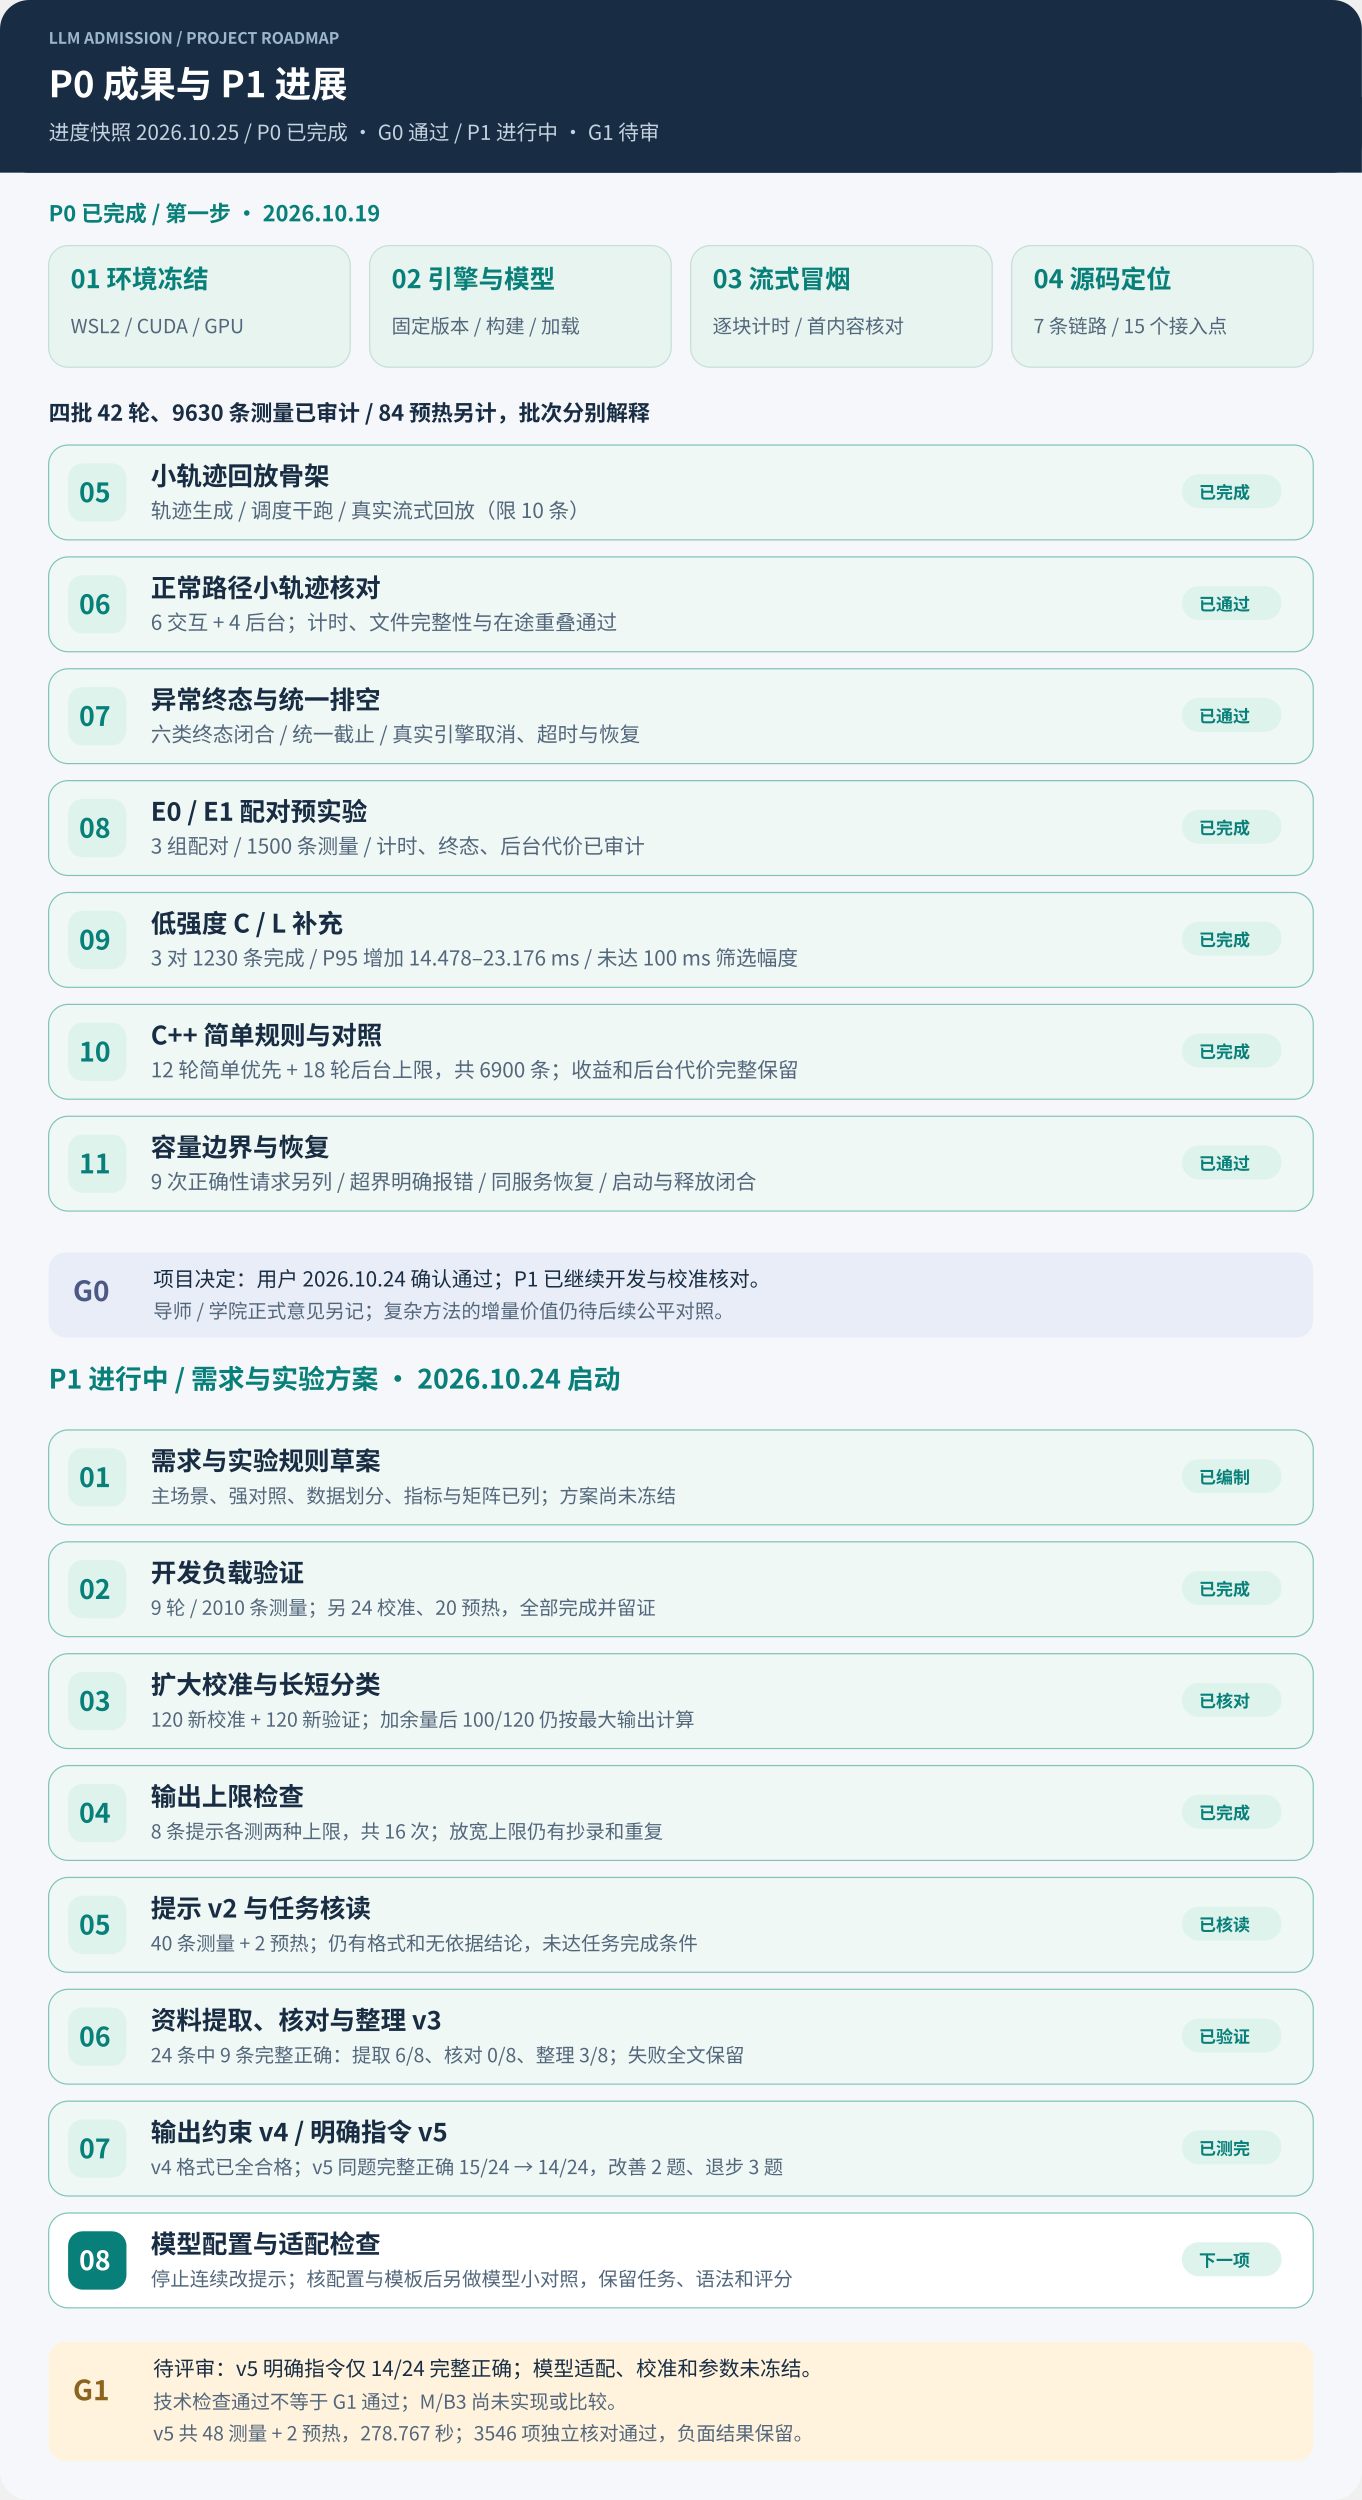
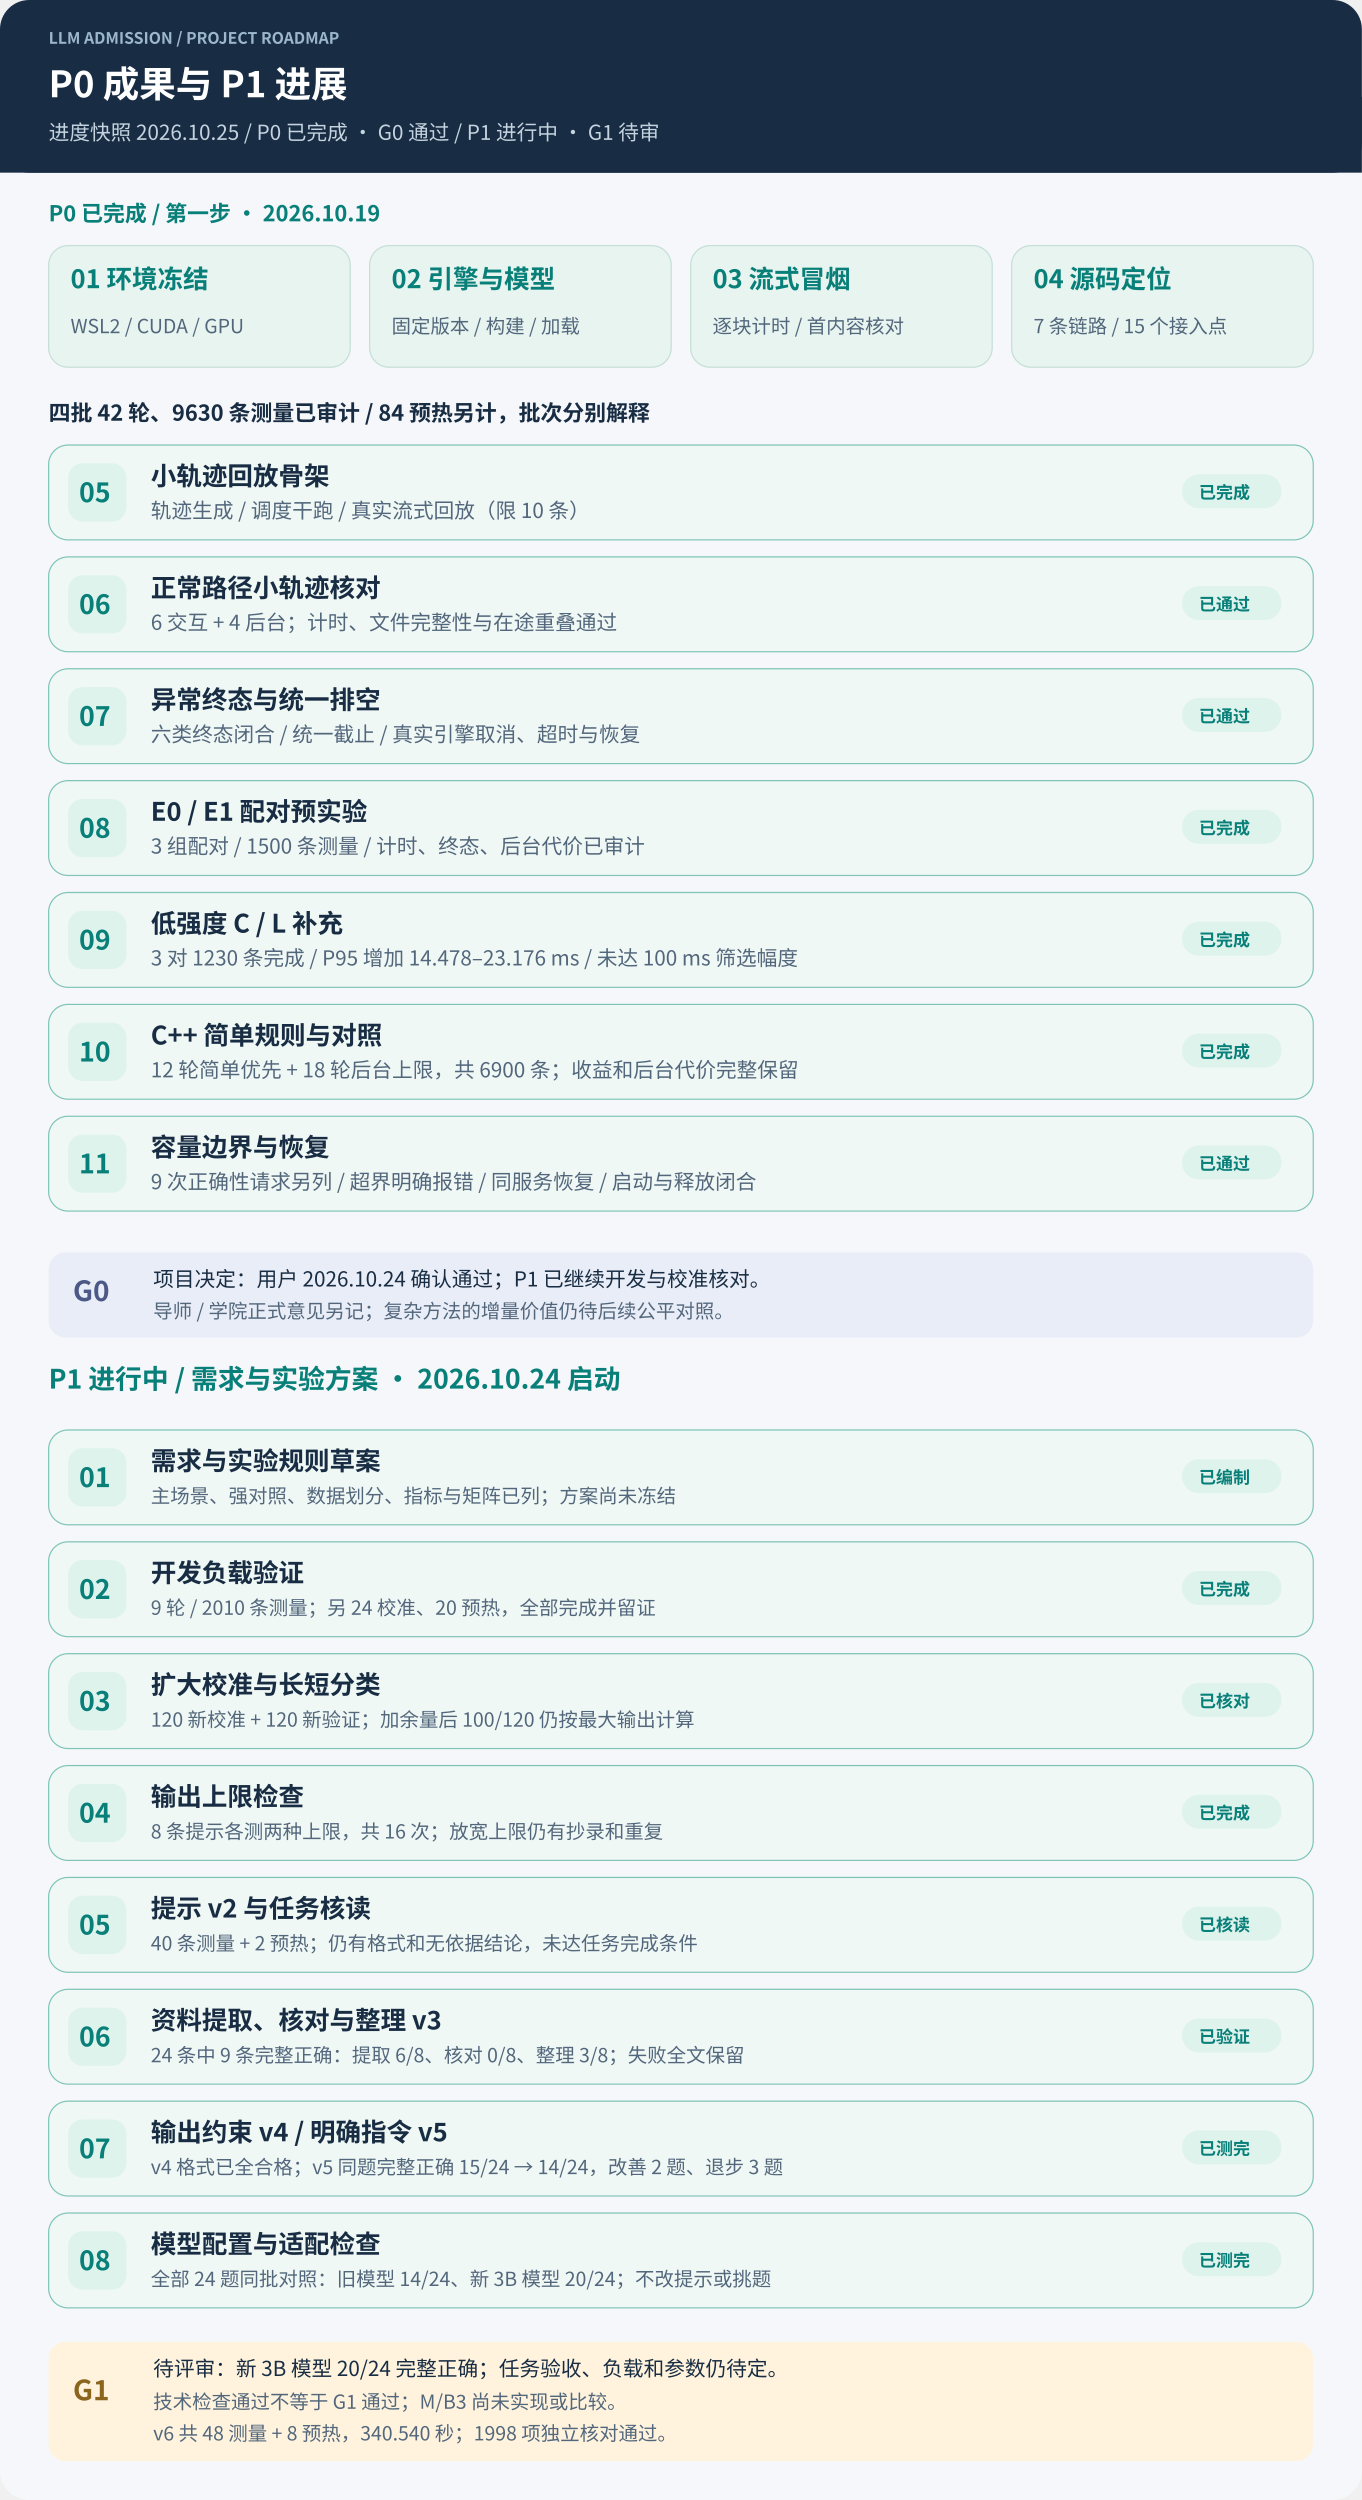
<svg xmlns="http://www.w3.org/2000/svg" width="1120" height="2056" viewBox="0 0 1120 2056" role="img" aria-labelledby="title desc">
  <g font-family="Segoe UI, PingFang SC, Microsoft YaHei, Noto Sans CJK SC, sans-serif">
    <rect x="0" y="0" width="1120" height="2056" rx="24" fill="#f5f7fa" stroke="none" />
    <rect x="0" y="0" width="1120" height="142" rx="24" fill="#182d43" stroke="none" />
    <rect x="0" y="80" width="1120" height="62" rx="0" fill="#182d43" stroke="none" />
    <text x="40" y="36" font-size="13" fill="#9cb6cc" font-weight="600">LLM ADMISSION / PROJECT ROADMAP</text>
    <text x="40" y="80" font-size="30" fill="#ffffff" font-weight="700">P0 成果与 P1 进展</text>
    <text x="40" y="115" font-size="17" fill="#c4d3df" font-weight="400">进度快照 2026.10.25  /  P0 已完成 · G0 通过  /  P1 进行中 · G1 待审</text>
    <text x="40" y="182" font-size="18" fill="#087f78" font-weight="600">P0 已完成  /  第一步 · 2026.10.19</text>
    <rect x="40" y="202" width="248" height="100" rx="16" fill="#e7f4ef" stroke="#c4dfd5" />
    <text x="58" y="237" font-size="21" fill="#087f78" font-weight="600">01  环境冻结</text>
    <text x="58" y="274" font-size="16" fill="#53677c" font-weight="400">WSL2 / CUDA / GPU</text>
    <rect x="304" y="202" width="248" height="100" rx="16" fill="#e7f4ef" stroke="#c4dfd5" />
    <text x="322" y="237" font-size="21" fill="#087f78" font-weight="600">02  引擎与模型</text>
    <text x="322" y="274" font-size="16" fill="#53677c" font-weight="400">固定版本 / 构建 / 加载</text>
    <rect x="568" y="202" width="248" height="100" rx="16" fill="#e7f4ef" stroke="#c4dfd5" />
    <text x="586" y="237" font-size="21" fill="#087f78" font-weight="600">03  流式冒烟</text>
    <text x="586" y="274" font-size="16" fill="#53677c" font-weight="400">逐块计时 / 首内容核对</text>
    <rect x="832" y="202" width="248" height="100" rx="16" fill="#e7f4ef" stroke="#c4dfd5" />
    <text x="850" y="237" font-size="21" fill="#087f78" font-weight="600">04  源码定位</text>
    <text x="850" y="274" font-size="16" fill="#53677c" font-weight="400">7 条链路 / 15 个接入点</text>
    <text x="40" y="346" font-size="18" fill="#182d43" font-weight="600">四批 42 轮、9630 条测量已审计  /  84 预热另计，批次分别解释</text>
    <rect x="40" y="366" width="1040" height="78" rx="16" fill="#f0f8f5" stroke="#80c4b8" />
    <rect x="56" y="381" width="48" height="48" rx="12" fill="#dff3ed" stroke="none" />
    <text x="65" y="413" font-size="22" fill="#087f78" font-weight="700">05</text>
    <text x="124" y="399" font-size="21" fill="#182d43" font-weight="600">小轨迹回放骨架</text>
    <text x="124" y="426" font-size="17" fill="#53677c" font-weight="400">轨迹生成 / 调度干跑 / 真实流式回放（限 10 条）</text>
    <rect x="972" y="390" width="82" height="28" rx="14" fill="#dff3ed" stroke="none" />
    <text x="986" y="410" font-size="14" fill="#087f78" font-weight="600">已完成</text>
    <rect x="40" y="458" width="1040" height="78" rx="16" fill="#f0f8f5" stroke="#80c4b8" />
    <rect x="56" y="473" width="48" height="48" rx="12" fill="#dff3ed" stroke="none" />
    <text x="65" y="505" font-size="22" fill="#087f78" font-weight="700">06</text>
    <text x="124" y="491" font-size="21" fill="#182d43" font-weight="600">正常路径小轨迹核对</text>
    <text x="124" y="518" font-size="17" fill="#53677c" font-weight="400">6 交互 + 4 后台；计时、文件完整性与在途重叠通过</text>
    <rect x="972" y="482" width="82" height="28" rx="14" fill="#dff3ed" stroke="none" />
    <text x="986" y="502" font-size="14" fill="#087f78" font-weight="600">已通过</text>
    <rect x="40" y="550" width="1040" height="78" rx="16" fill="#f0f8f5" stroke="#80c4b8" />
    <rect x="56" y="565" width="48" height="48" rx="12" fill="#dff3ed" stroke="none" />
    <text x="65" y="597" font-size="22" fill="#087f78" font-weight="700">07</text>
    <text x="124" y="583" font-size="21" fill="#182d43" font-weight="600">异常终态与统一排空</text>
    <text x="124" y="610" font-size="17" fill="#53677c" font-weight="400">六类终态闭合 / 统一截止 / 真实引擎取消、超时与恢复</text>
    <rect x="972" y="574" width="82" height="28" rx="14" fill="#dff3ed" stroke="none" />
    <text x="986" y="594" font-size="14" fill="#087f78" font-weight="600">已通过</text>
    <rect x="40" y="642" width="1040" height="78" rx="16" fill="#f0f8f5" stroke="#80c4b8" />
    <rect x="56" y="657" width="48" height="48" rx="12" fill="#dff3ed" stroke="none" />
    <text x="65" y="689" font-size="22" fill="#087f78" font-weight="700">08</text>
    <text x="124" y="675" font-size="21" fill="#182d43" font-weight="600">E0 / E1 配对预实验</text>
    <text x="124" y="702" font-size="17" fill="#53677c" font-weight="400">3 组配对 / 1500 条测量 / 计时、终态、后台代价已审计</text>
    <rect x="972" y="666" width="82" height="28" rx="14" fill="#dff3ed" stroke="none" />
    <text x="986" y="686" font-size="14" fill="#087f78" font-weight="600">已完成</text>
    <rect x="40" y="734" width="1040" height="78" rx="16" fill="#f0f8f5" stroke="#80c4b8" />
    <rect x="56" y="749" width="48" height="48" rx="12" fill="#dff3ed" stroke="none" />
    <text x="65" y="781" font-size="22" fill="#087f78" font-weight="700">09</text>
    <text x="124" y="767" font-size="21" fill="#182d43" font-weight="600">低强度 C / L 补充</text>
    <text x="124" y="794" font-size="17" fill="#53677c" font-weight="400">3 对 1230 条完成 / P95 增加 14.478–23.176 ms / 未达 100 ms 筛选幅度</text>
    <rect x="972" y="758" width="82" height="28" rx="14" fill="#dff3ed" stroke="none" />
    <text x="986" y="778" font-size="14" fill="#087f78" font-weight="600">已完成</text>
    <rect x="40" y="826" width="1040" height="78" rx="16" fill="#f0f8f5" stroke="#80c4b8" />
    <rect x="56" y="841" width="48" height="48" rx="12" fill="#dff3ed" stroke="none" />
    <text x="65" y="873" font-size="22" fill="#087f78" font-weight="700">10</text>
    <text x="124" y="859" font-size="21" fill="#182d43" font-weight="600">C++ 简单规则与对照</text>
    <text x="124" y="886" font-size="17" fill="#53677c" font-weight="400">12 轮简单优先 + 18 轮后台上限，共 6900 条；收益和后台代价完整保留</text>
    <rect x="972" y="850" width="82" height="28" rx="14" fill="#dff3ed" stroke="none" />
    <text x="986" y="870" font-size="14" fill="#087f78" font-weight="600">已完成</text>
    <rect x="40" y="918" width="1040" height="78" rx="16" fill="#f0f8f5" stroke="#80c4b8" />
    <rect x="56" y="933" width="48" height="48" rx="12" fill="#dff3ed" stroke="none" />
    <text x="65" y="965" font-size="22" fill="#087f78" font-weight="700">11</text>
    <text x="124" y="951" font-size="21" fill="#182d43" font-weight="600">容量边界与恢复</text>
    <text x="124" y="978" font-size="17" fill="#53677c" font-weight="400">9 次正确性请求另列 / 超界明确报错 / 同服务恢复 / 启动与释放闭合</text>
    <rect x="972" y="942" width="82" height="28" rx="14" fill="#dff3ed" stroke="none" />
    <text x="986" y="962" font-size="14" fill="#087f78" font-weight="600">已通过</text>
    <rect x="40" y="1030" width="1040" height="70" rx="14" fill="#e9edf7" stroke="none" />
    <text x="60" y="1070" font-size="23" fill="#4c5885" font-weight="700">G0</text>
    <text x="126" y="1058" font-size="17" fill="#182d43" font-weight="400">项目决定：用户 2026.10.24 确认通过；P1 已继续开发与校准核对。</text>
    <text x="126" y="1084" font-size="16" fill="#53677c" font-weight="400">导师 / 学院正式意见另记；复杂方法的增量价值仍待后续公平对照。</text>
    <text x="40" y="1142" font-size="22" fill="#087f78" font-weight="600">P1 进行中  /  需求与实验方案 · 2026.10.24 启动</text>
    <rect x="40" y="1176" width="1040" height="78" rx="16" fill="#f0f8f5" stroke="#80c4b8" />
    <rect x="56" y="1191" width="48" height="48" rx="12" fill="#dff3ed" stroke="none" />
    <text x="65" y="1223" font-size="22" fill="#087f78" font-weight="700">01</text>
    <text x="124" y="1209" font-size="21" fill="#182d43" font-weight="600">需求与实验规则草案</text>
    <text x="124" y="1236" font-size="16" fill="#53677c" font-weight="400">主场景、强对照、数据划分、指标与矩阵已列；方案尚未冻结</text>
    <rect x="972" y="1200" width="82" height="28" rx="14" fill="#dff3ed" stroke="none" />
    <text x="986" y="1220" font-size="14" fill="#087f78" font-weight="600">已编制</text>
    <rect x="40" y="1268" width="1040" height="78" rx="16" fill="#f0f8f5" stroke="#80c4b8" />
    <rect x="56" y="1283" width="48" height="48" rx="12" fill="#dff3ed" stroke="none" />
    <text x="65" y="1315" font-size="22" fill="#087f78" font-weight="700">02</text>
    <text x="124" y="1301" font-size="21" fill="#182d43" font-weight="600">开发负载验证</text>
    <text x="124" y="1328" font-size="16" fill="#53677c" font-weight="400">9 轮 / 2010 条测量；另 24 校准、20 预热，全部完成并留证</text>
    <rect x="972" y="1292" width="82" height="28" rx="14" fill="#dff3ed" stroke="none" />
    <text x="986" y="1312" font-size="14" fill="#087f78" font-weight="600">已完成</text>
    <rect x="40" y="1360" width="1040" height="78" rx="16" fill="#f0f8f5" stroke="#80c4b8" />
    <rect x="56" y="1375" width="48" height="48" rx="12" fill="#dff3ed" stroke="none" />
    <text x="65" y="1407" font-size="22" fill="#087f78" font-weight="700">03</text>
    <text x="124" y="1393" font-size="21" fill="#182d43" font-weight="600">扩大校准与长短分类</text>
    <text x="124" y="1420" font-size="16" fill="#53677c" font-weight="400">120 新校准 + 120 新验证；加余量后 100/120 仍按最大输出计算</text>
    <rect x="972" y="1384" width="82" height="28" rx="14" fill="#dff3ed" stroke="none" />
    <text x="986" y="1404" font-size="14" fill="#087f78" font-weight="600">已核对</text>
    <rect x="40" y="1452" width="1040" height="78" rx="16" fill="#f0f8f5" stroke="#80c4b8" />
    <rect x="56" y="1467" width="48" height="48" rx="12" fill="#dff3ed" stroke="none" />
    <text x="65" y="1499" font-size="22" fill="#087f78" font-weight="700">04</text>
    <text x="124" y="1485" font-size="21" fill="#182d43" font-weight="600">输出上限检查</text>
    <text x="124" y="1512" font-size="16" fill="#53677c" font-weight="400">8 条提示各测两种上限，共 16 次；放宽上限仍有抄录和重复</text>
    <rect x="972" y="1476" width="82" height="28" rx="14" fill="#dff3ed" stroke="none" />
    <text x="986" y="1496" font-size="14" fill="#087f78" font-weight="600">已完成</text>
    <rect x="40" y="1544" width="1040" height="78" rx="16" fill="#f0f8f5" stroke="#80c4b8" />
    <rect x="56" y="1559" width="48" height="48" rx="12" fill="#dff3ed" stroke="none" />
    <text x="65" y="1591" font-size="22" fill="#087f78" font-weight="700">05</text>
    <text x="124" y="1577" font-size="21" fill="#182d43" font-weight="600">提示 v2 与任务核读</text>
    <text x="124" y="1604" font-size="16" fill="#53677c" font-weight="400">40 条测量 + 2 预热；仍有格式和无依据结论，未达任务完成条件</text>
    <rect x="972" y="1568" width="82" height="28" rx="14" fill="#dff3ed" stroke="none" />
    <text x="986" y="1588" font-size="14" fill="#087f78" font-weight="600">已核读</text>
    <rect x="40" y="1636" width="1040" height="78" rx="16" fill="#f0f8f5" stroke="#80c4b8" />
    <rect x="56" y="1651" width="48" height="48" rx="12" fill="#dff3ed" stroke="none" />
    <text x="65" y="1683" font-size="22" fill="#087f78" font-weight="700">06</text>
    <text x="124" y="1669" font-size="21" fill="#182d43" font-weight="600">资料提取、核对与整理 v3</text>
    <text x="124" y="1696" font-size="16" fill="#53677c" font-weight="400">24 条中 9 条完整正确：提取 6/8、核对 0/8、整理 3/8；失败全文保留</text>
    <rect x="972" y="1660" width="82" height="28" rx="14" fill="#dff3ed" stroke="none" />
    <text x="986" y="1680" font-size="14" fill="#087f78" font-weight="600">已验证</text>
    <rect x="40" y="1728" width="1040" height="78" rx="16" fill="#f0f8f5" stroke="#80c4b8" />
    <rect x="56" y="1743" width="48" height="48" rx="12" fill="#dff3ed" stroke="none" />
    <text x="65" y="1775" font-size="22" fill="#087f78" font-weight="700">07</text>
    <text x="124" y="1761" font-size="21" fill="#182d43" font-weight="600">输出约束 v4 / 明确指令 v5</text>
    <text x="124" y="1788" font-size="16" fill="#53677c" font-weight="400">v4 格式已全合格；v5 同题完整正确 15/24 → 14/24，改善 2 题、退步 3 题</text>
    <rect x="972" y="1752" width="82" height="28" rx="14" fill="#dff3ed" stroke="none" />
    <text x="986" y="1772" font-size="14" fill="#087f78" font-weight="600">已测完</text>
-     <rect x="40" y="1820" width="1040" height="78" rx="16" fill="#ffffff" stroke="#80c4b8" />
-     <rect x="56" y="1835" width="48" height="48" rx="12" fill="#087f78" stroke="none" />
-     <text x="65" y="1867" font-size="22" fill="#ffffff" font-weight="700">08</text>
+     <rect x="40" y="1820" width="1040" height="78" rx="16" fill="#f0f8f5" stroke="#80c4b8" />
+     <rect x="56" y="1835" width="48" height="48" rx="12" fill="#dff3ed" stroke="none" />
+     <text x="65" y="1867" font-size="22" fill="#087f78" font-weight="700">08</text>
    <text x="124" y="1853" font-size="21" fill="#182d43" font-weight="600">模型配置与适配检查</text>
-     <text x="124" y="1880" font-size="16" fill="#53677c" font-weight="400">停止连续改提示；核配置与模板后另做模型小对照，保留任务、语法和评分</text>
+     <text x="124" y="1880" font-size="16" fill="#53677c" font-weight="400">全部 24 题同批对照：旧模型 14/24、新 3B 模型 20/24；不改提示或挑题</text>
    <rect x="972" y="1844" width="82" height="28" rx="14" fill="#dff3ed" stroke="none" />
-     <text x="986" y="1864" font-size="14" fill="#087f78" font-weight="600">下一项</text>
+     <text x="986" y="1864" font-size="14" fill="#087f78" font-weight="600">已测完</text>
    <rect x="40" y="1926" width="1040" height="98" rx="14" fill="#fff3dd" stroke="none" />
    <text x="60" y="1974" font-size="23" fill="#8b641e" font-weight="700">G1</text>
-     <text x="126" y="1954" font-size="17" fill="#182d43" font-weight="400">待评审：v5 明确指令仅 14/24 完整正确；模型适配、校准和参数未冻结。</text>
+     <text x="126" y="1954" font-size="17" fill="#182d43" font-weight="400">待评审：新 3B 模型 20/24 完整正确；任务验收、负载和参数仍待定。</text>
    <text x="126" y="1981" font-size="16" fill="#53677c" font-weight="400">技术检查通过不等于 G1 通过；M/B3 尚未实现或比较。</text>
-     <text x="126" y="2007" font-size="16" fill="#53677c" font-weight="400">v5 共 48 测量 + 2 预热，278.767 秒；3546 项独立核对通过，负面结果保留。</text>
+     <text x="126" y="2007" font-size="16" fill="#53677c" font-weight="400">v6 共 48 测量 + 8 预热，340.540 秒；1998 项独立核对通过。</text>
  </g>
</svg>
